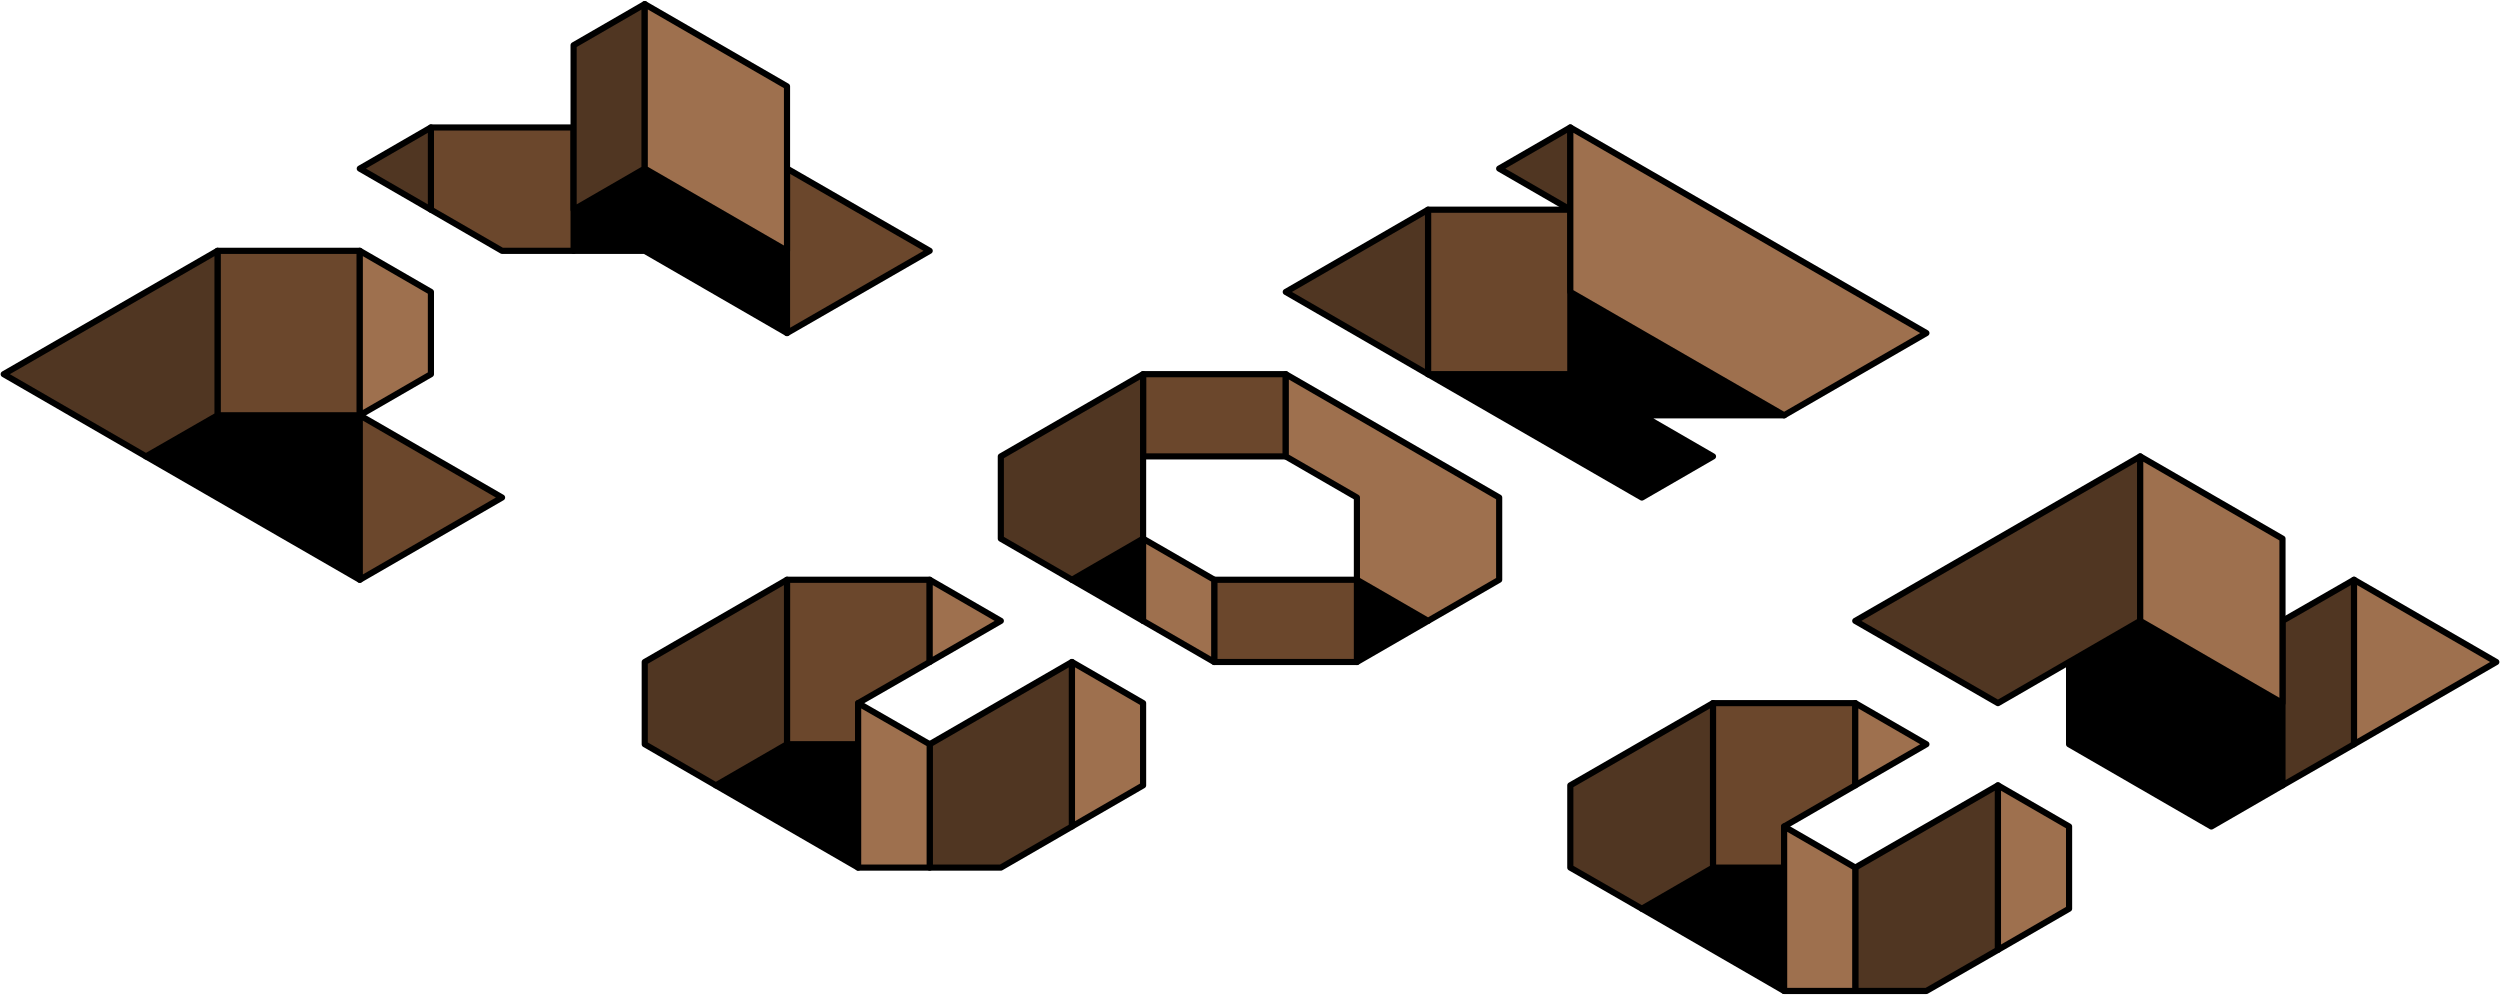
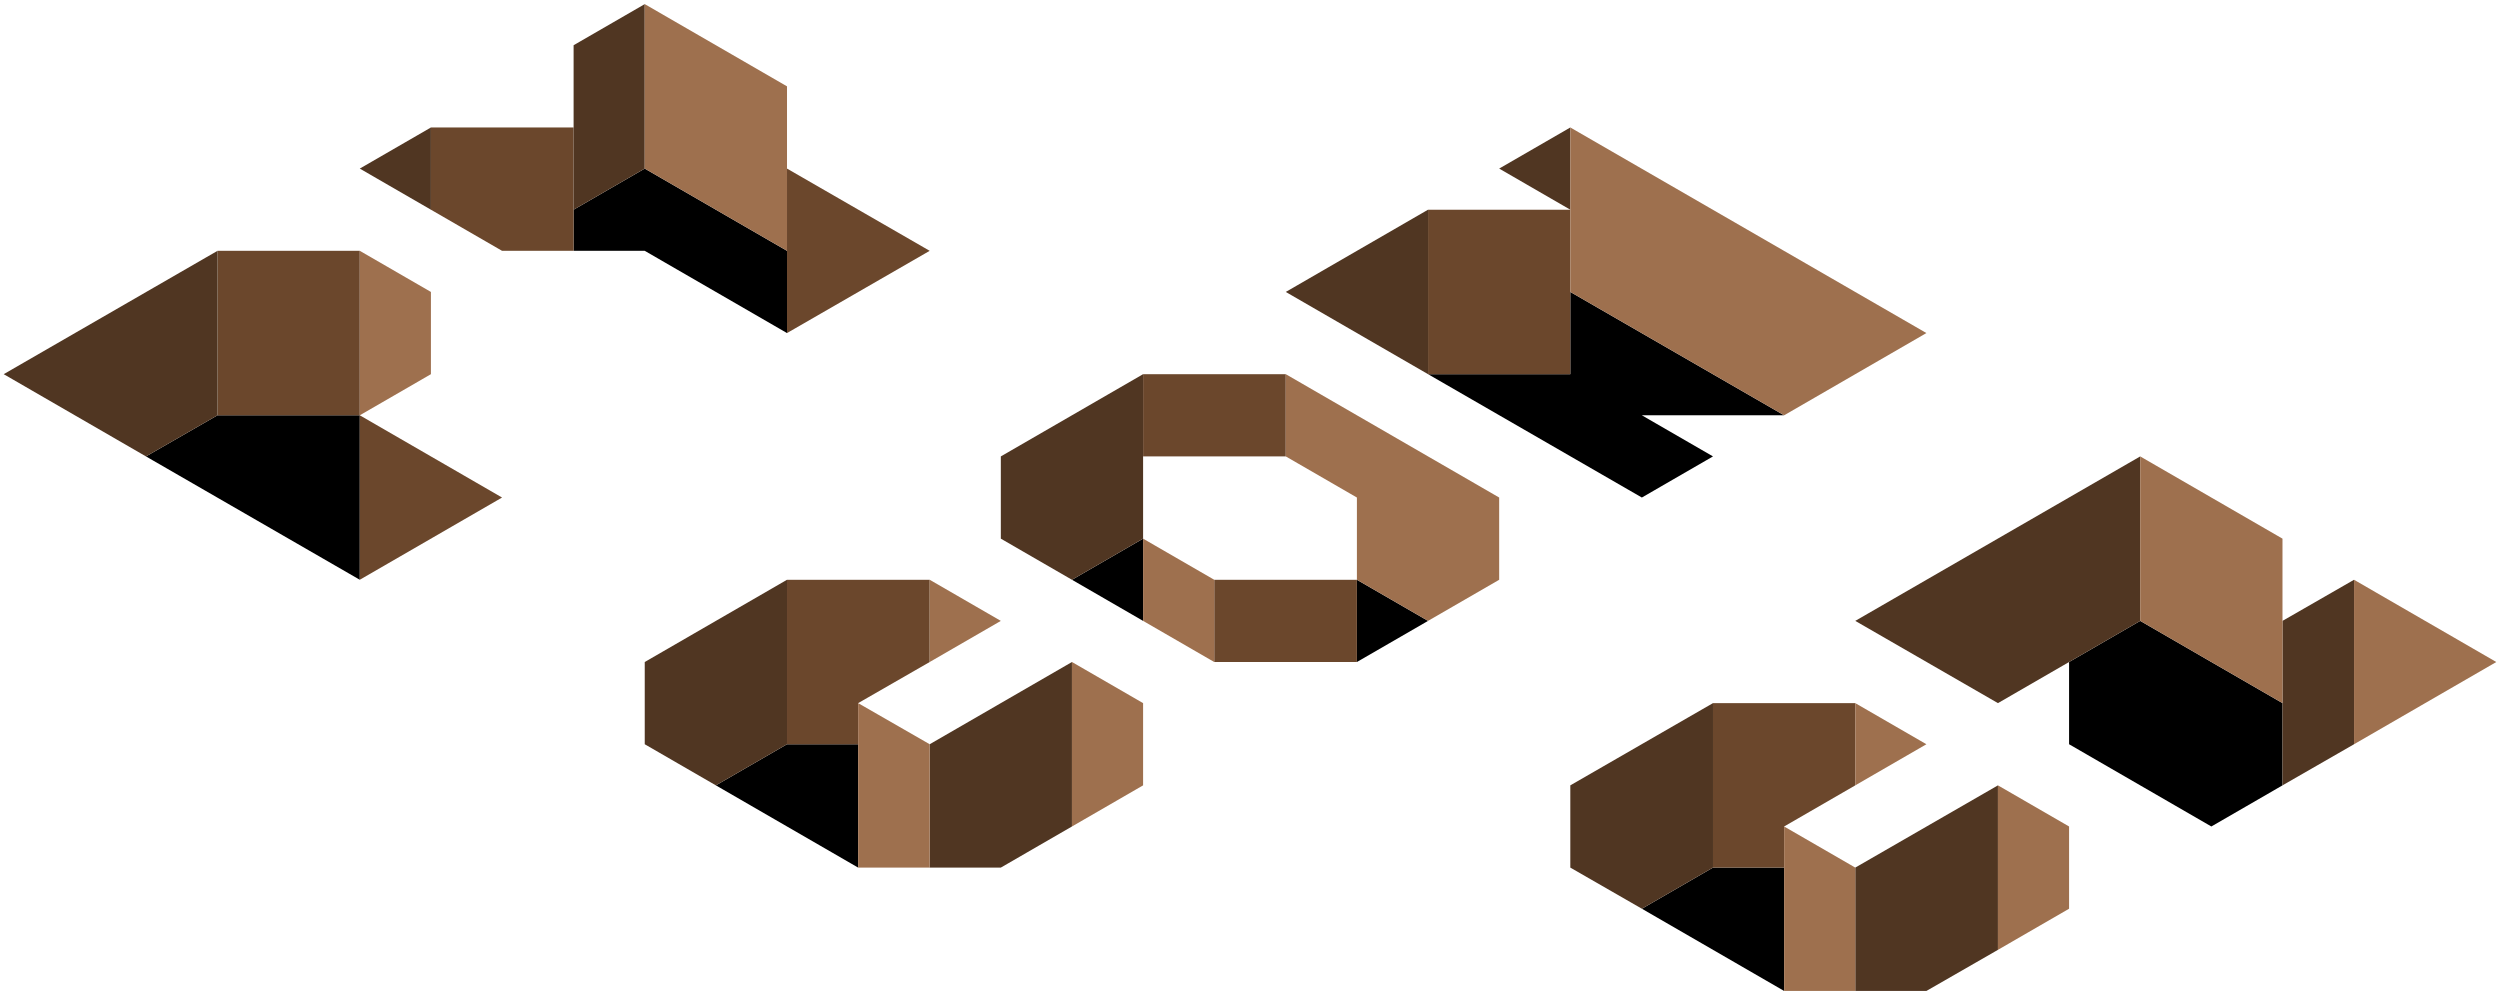
<svg xmlns="http://www.w3.org/2000/svg" xmlns:xlink="http://www.w3.org/1999/xlink" viewBox="0 0 6080 2420">
  <defs>
    <symbol id="logo">
-       <style>
-                 /*  */
+       <style> */
                    path {
                        stroke:#000;
                        stroke-width:15;
                        stroke-linejoin:round;
                    }
-                 /*  */
-             </style>
+                 /* */</style>
      <path fill="#000" d="M4166 2110l-173 100 346 200v-300zm-866-500l173-100-173-100zm-520-300l-173 100 173 100zm-866 500l-173 100 346 200v-300zm3291-300l-173 100v200l346 200 173-100v-200zM529 1010l-174 100 520 300v-400zm3290-300v200h-346l520 300 173-100-173-100h346zM1568 410l-173 100v100h173l346 200V610z" />
      <path fill="#6b472c" d="M4166 1710v400h173v-100l173-100v-200zM3473 510v400h346V510zm-520 900v200h347v-200zM1048 310v200l173 100h174V310zm1732 600v200h347V910zm-866 500v400h173v-100l174-100v-200zM529 610v400h346V610zm1385-200v400l347-200zM875 1010v400l346-200z" />
      <path fill="#503622" d="M4859 1910l-347 200v300h173l174-100zm-693-200l-347 200v200l174 100 173-100zM3819 310l-173 100 173 100zm-2771 0L875 410l173 100zm520-300l-173 100v400l173-100zm1212 900l-346 200v200l173 100 173-100zm-866 500l-346 200v200l173 100 173-100zm3291-300l-693 400 347 200 346-200zM3473 510l-346 200 346 200zM529 610L9 910l346 200 174-100zm2078 1000l-346 200v300h173l173-100zm3118-200l-174 100v400l174-100z" />
      <path fill="#9e704e" d="M4859 1910v400l173-100v-200zm-347-200v200l173-100zM875 610v400l173-100V710zm1732 1000v400l173-100v-200zm3118-200v400l346-200zM3819 310v400l520 300 346-200zM1568 10v400l346 200V210zm1559 900v200l173 100v200l173 100 173-100v-200zm2078 200v400l346 200v-400zm-2944 300v200l173-100zm2078 600v400h173v-300zm-1559-700v200l173 100v-200zm-693 400v400h174v-300z" />
    </symbol>
  </defs>
  <use xlink:href="#logo" />
</svg>
